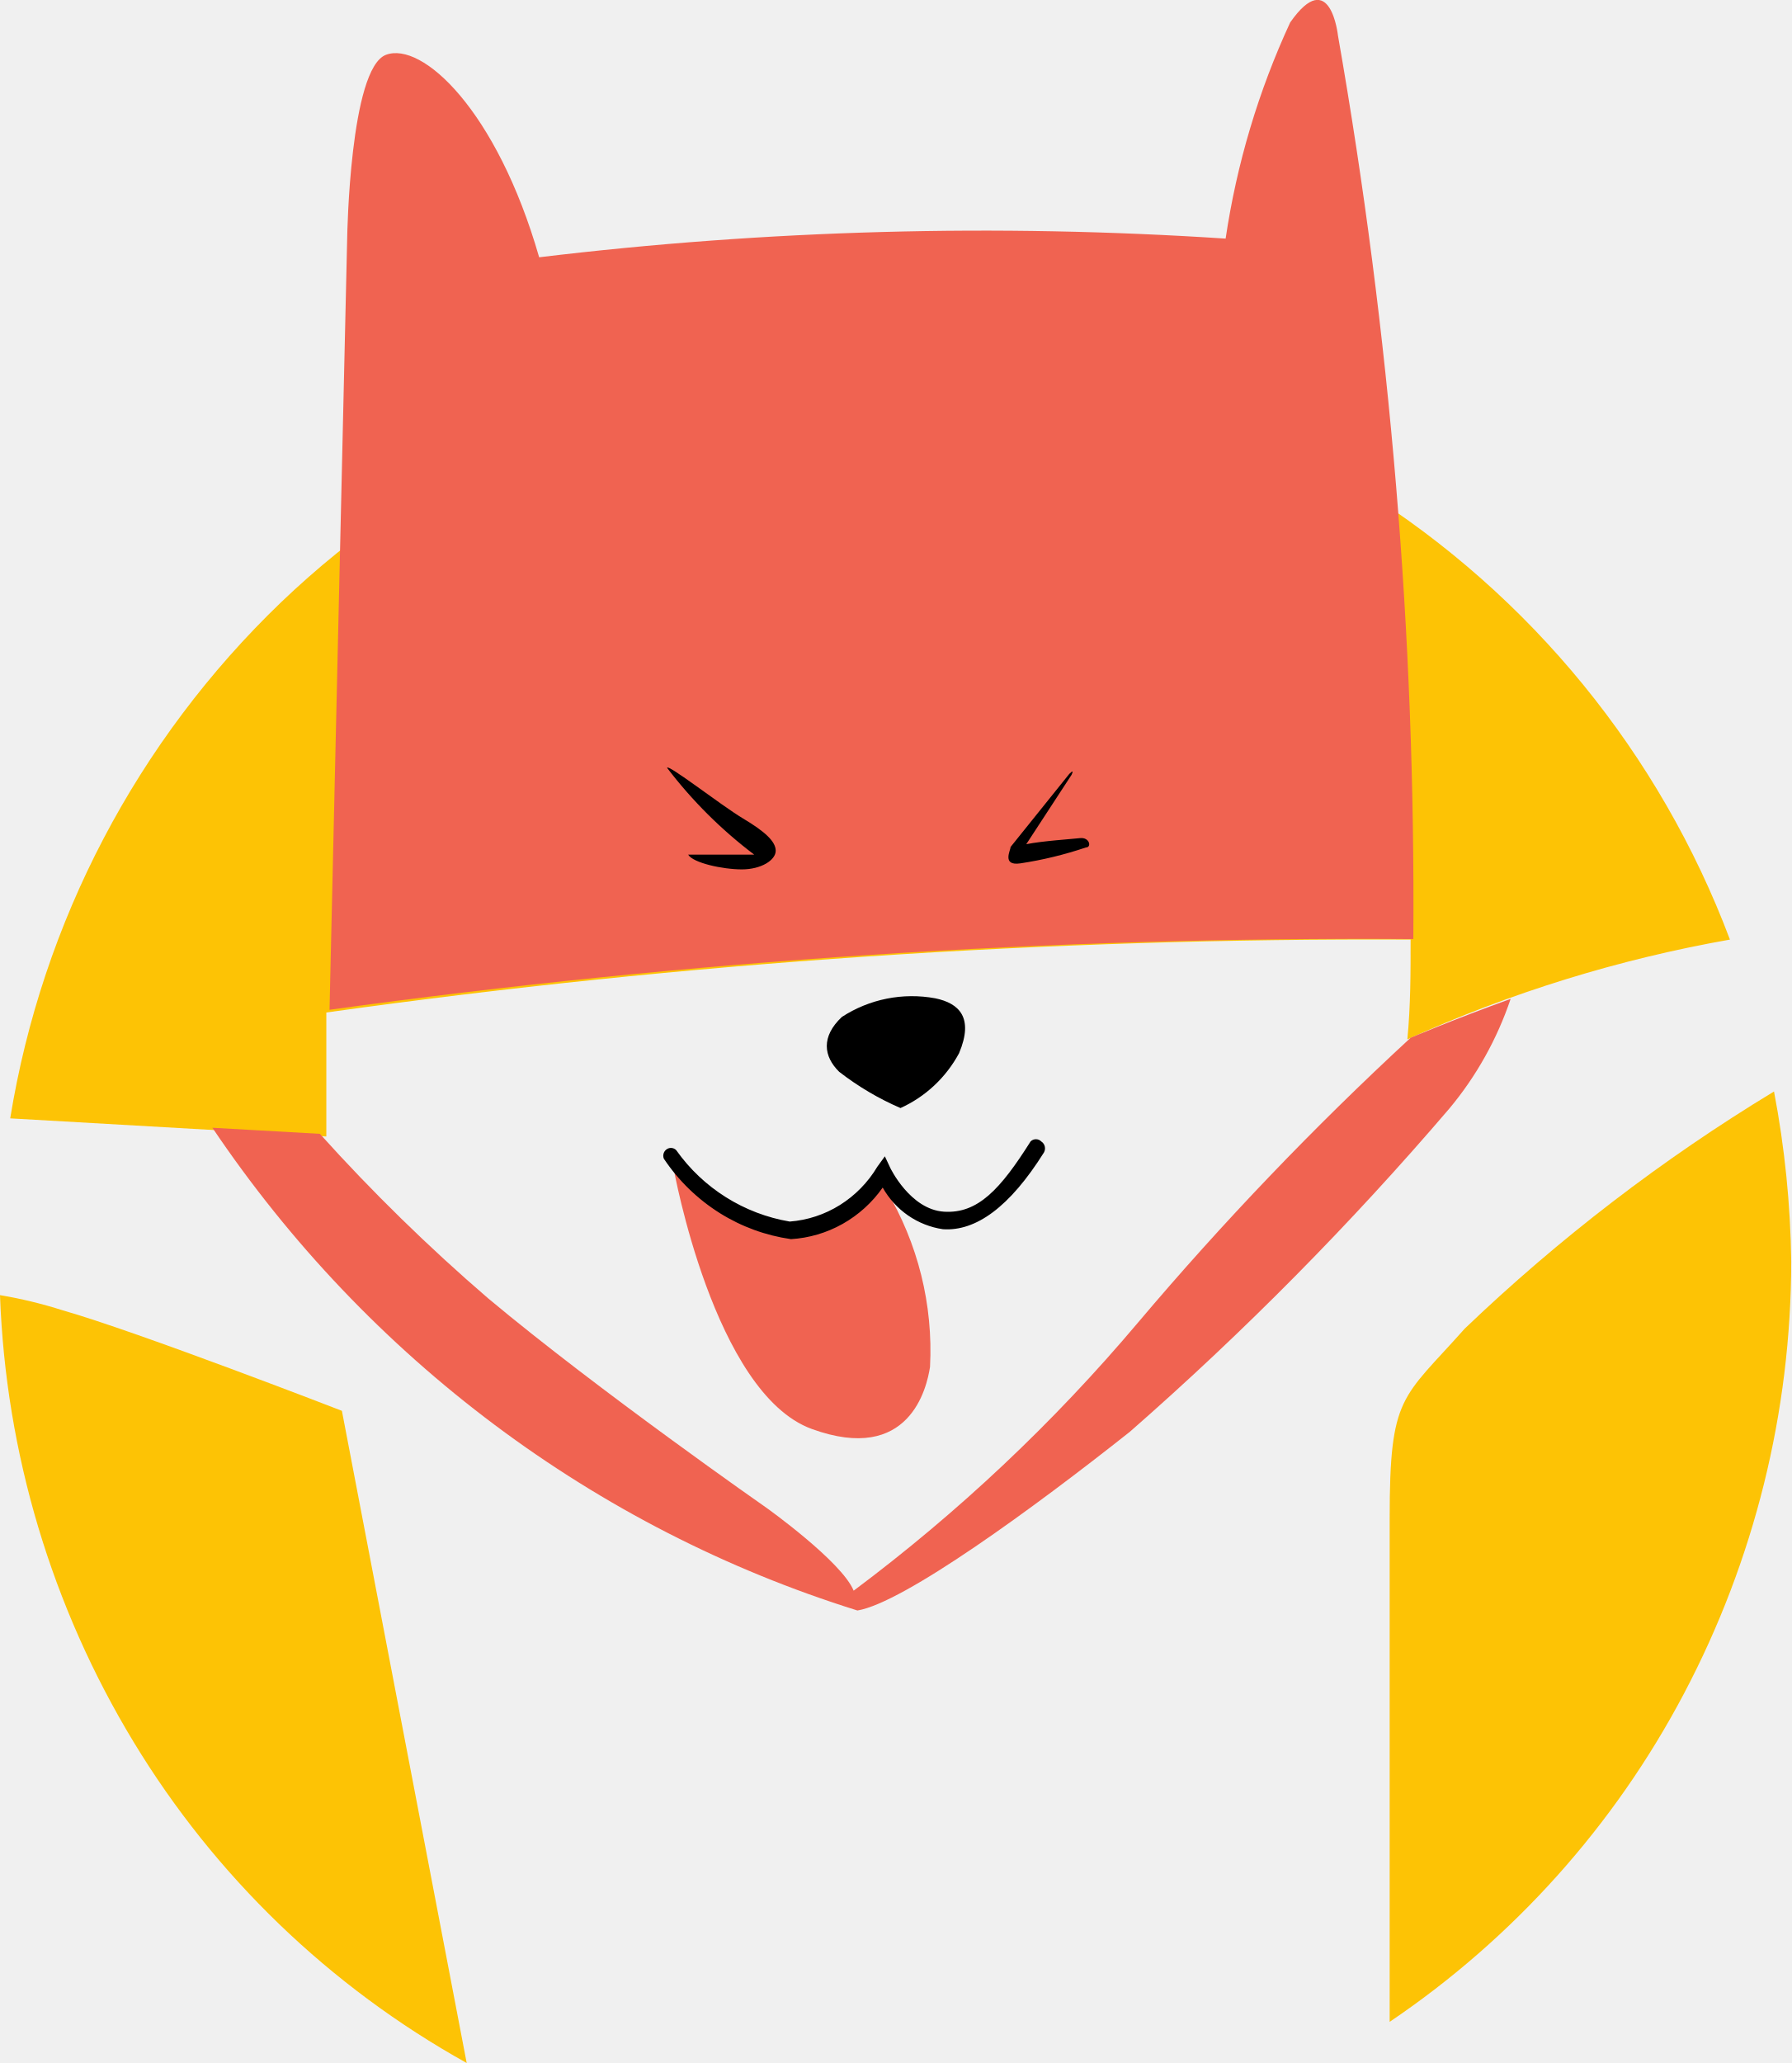
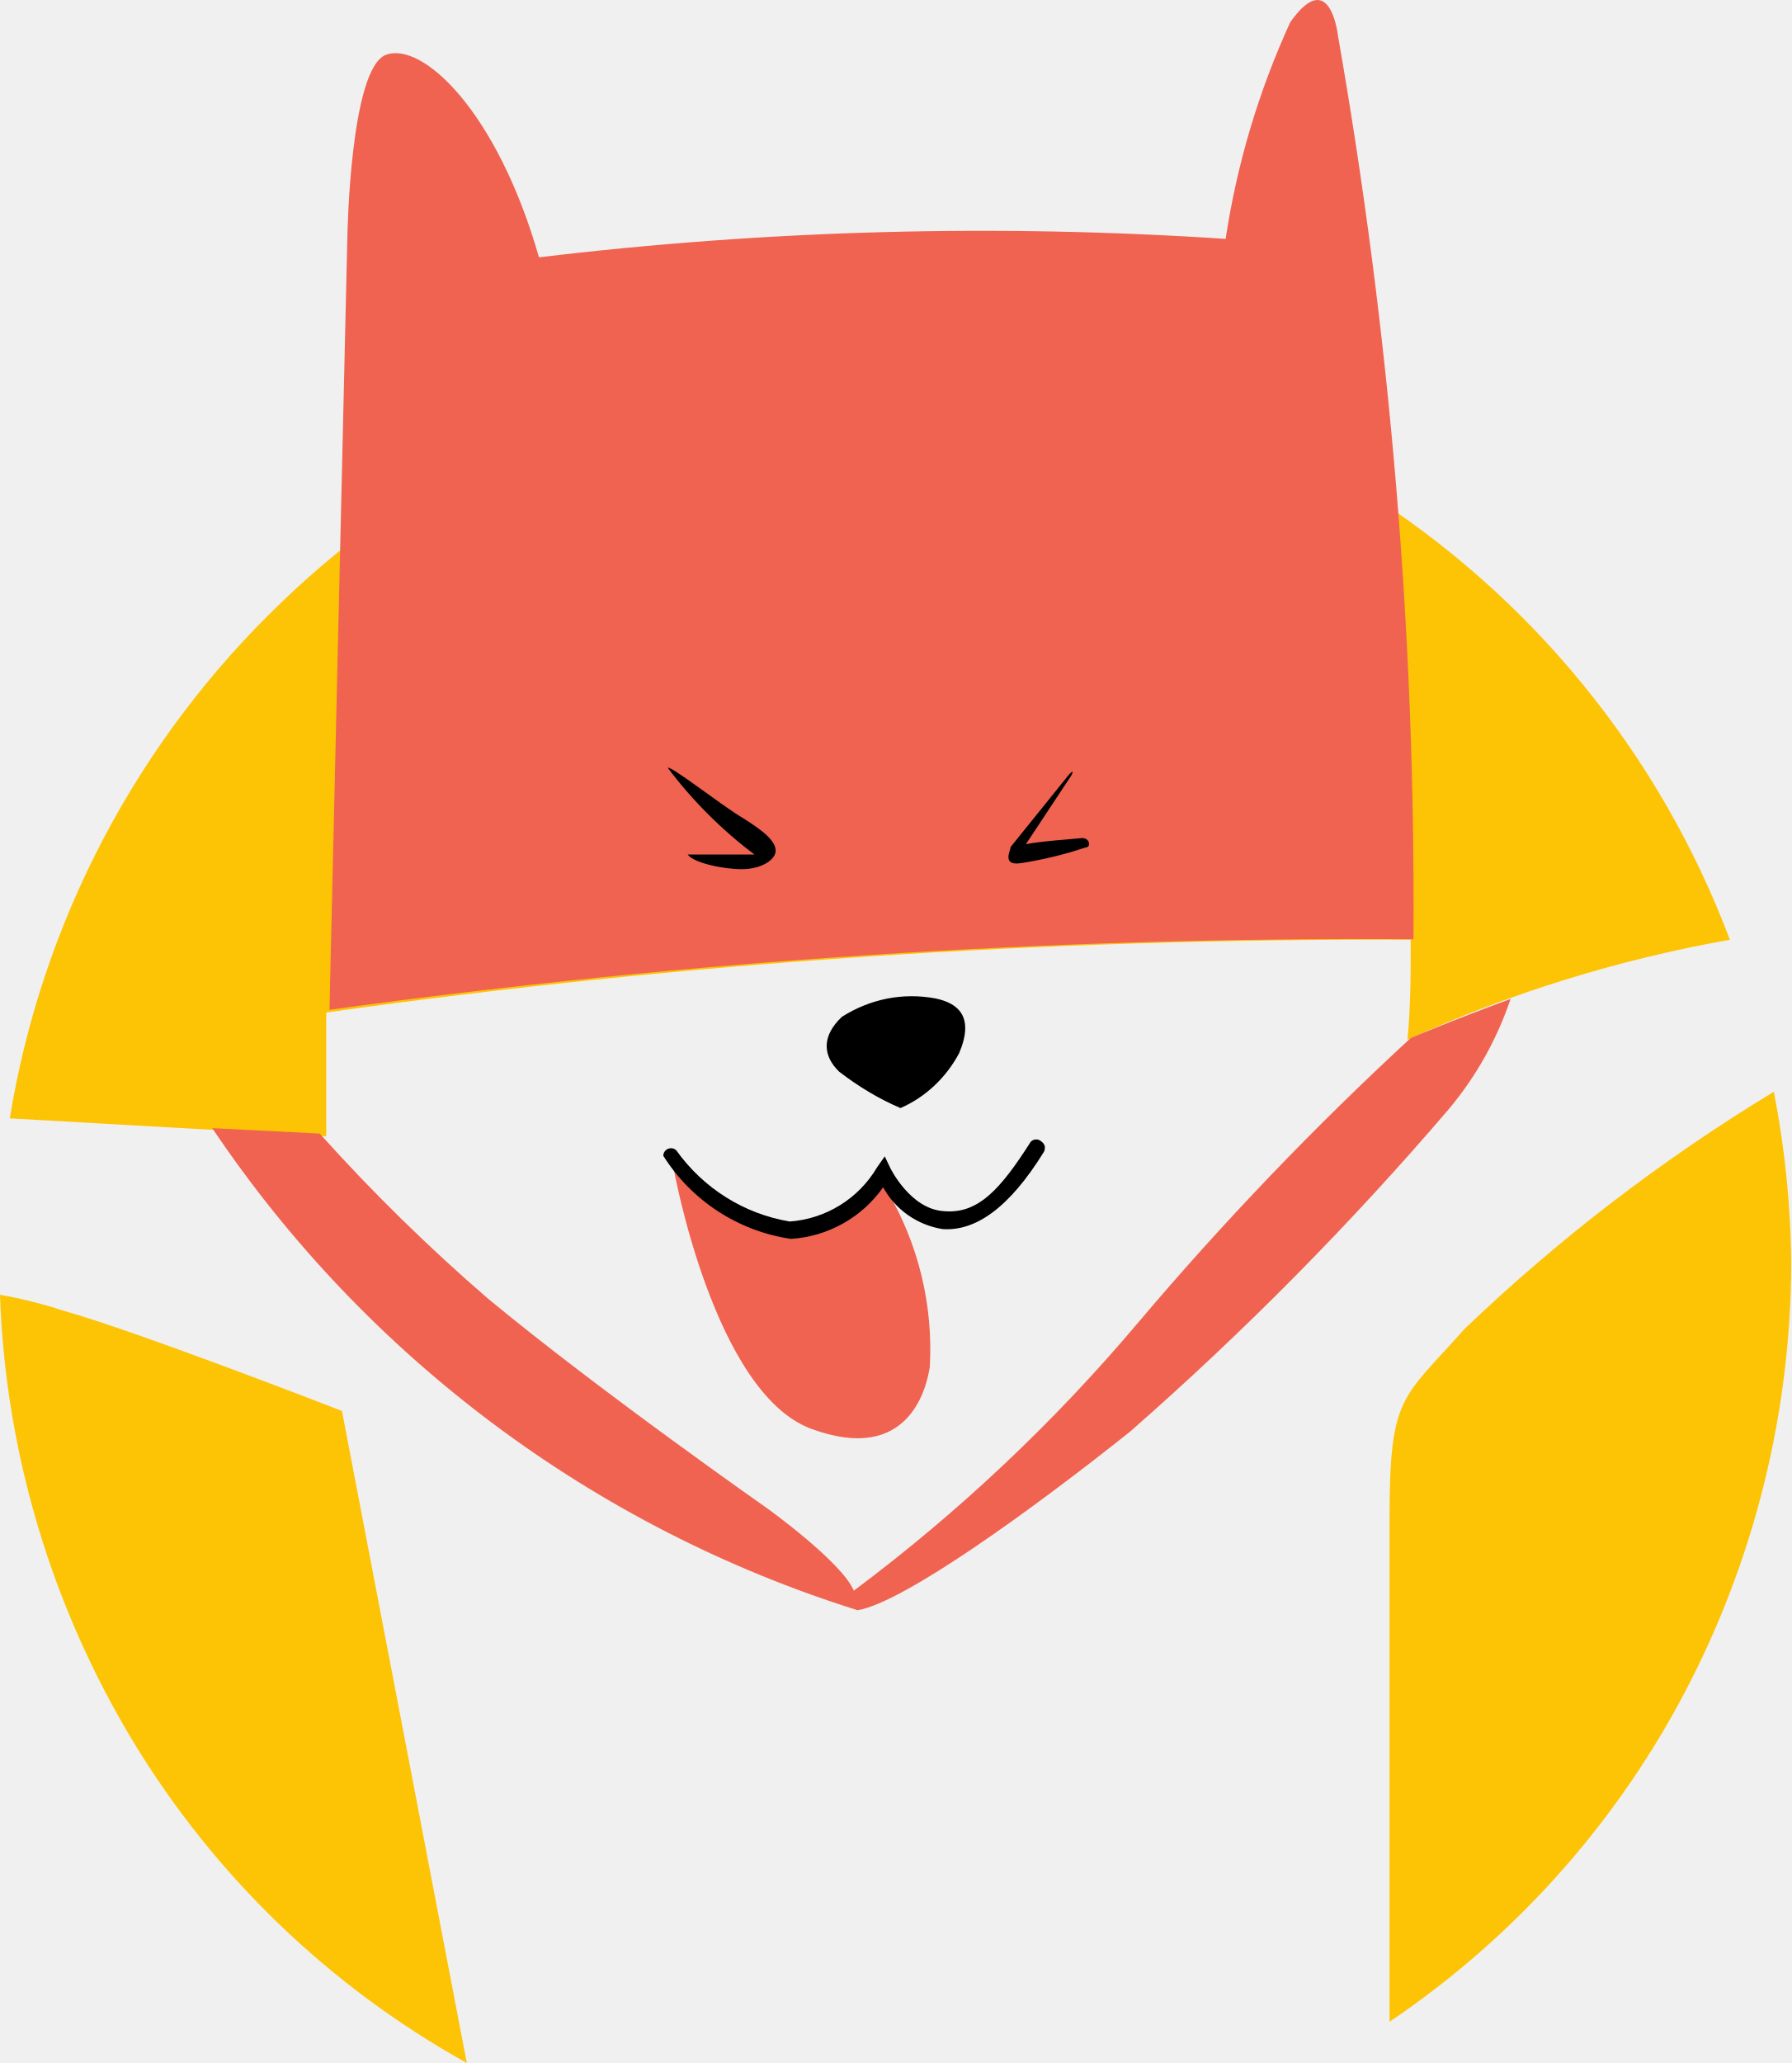
- <svg xmlns="http://www.w3.org/2000/svg" width="33" height="38" fill="none">
+ <svg xmlns="http://www.w3.org/2000/svg" viewBox="0 0 33 38" fill="none">
  <g clip-path="url(#a)">
-     <path fill="#FDC305" d="M6.012 20.935V18.65a139.135 139.135 0 0 1 19.976-1.343c0 .606 0 1.222-.06 1.838 1.9-.86 3.896-1.477 5.943-1.838a16.767 16.767 0 0 0-6.767-8.285 16.248 16.248 0 0 0-10.306-2.398c-3.6.374-6.98 1.945-9.62 4.47a16.948 16.948 0 0 0-4.99 9.506l5.824.334ZM26.978 24.481c-1.149 1.293-1.376 1.213-1.376 3.486v9.275a16.692 16.692 0 0 0 5.425-6.052A17.08 17.08 0 0 0 33 23.237c-.013-1.051-.12-2.1-.317-3.132a32.856 32.856 0 0 0-5.705 4.375ZM6.299 25.987s-3.754-1.455-5.14-1.85A8.33 8.33 0 0 0 0 23.856a17.066 17.066 0 0 0 2.463 8.233A16.633 16.633 0 0 0 8.598 38L6.299 25.987Z" />
-     <path fill="#F06351" d="M26.038 17.297A92.51 92.51 0 0 0 24.65.657s-.139-1.304-.881-.243a14.583 14.583 0 0 0-1.189 3.981 68.295 68.295 0 0 0-12.647.344C9.15 2.02 7.774.758 7.11 1.01c-.664.253-.713 3.345-.713 3.345L6.071 18.6a139.094 139.094 0 0 1 19.967-1.303Z" />
-     <path fill="#000" d="M12.29 14.145c0-.09.991.687 1.397.93.406.242.604.424.604.596s-.267.343-.623.343c-.357 0-.902-.12-.99-.272h1.217a8.34 8.34 0 0 1-1.604-1.597ZM19.699 14.256l-1.08 1.344c0 .06-.168.354.179.303.41-.062.814-.16 1.208-.293.109 0 .07-.192-.109-.172-.178.02-.683.051-.99.112l.832-1.274s.069-.13-.04-.02ZM16.59 20.41c.458-.207.838-.562 1.079-1.01.277-.658 0-.92-.436-1.011a2.367 2.367 0 0 0-1.723.343c-.387.364-.337.728-.05 1.01.348.27.727.494 1.13.668Z" />
-     <path fill="#F06351" d="M16.193 21.672c-.111.231-.266.437-.456.607a1.693 1.693 0 0 1-.99.384 2.1 2.1 0 0 1-1.456-.435 2.289 2.289 0 0 1-.525-.444 1.059 1.059 0 0 0-.356-.263s.742 4.142 2.545 4.8c1.803.656 2.12-.759 2.179-1.143a5.758 5.758 0 0 0-.812-3.263c-.02-.313-.03-.111-.129-.243Z" />
-     <path fill="#000" d="M14.569 22.824a3.364 3.364 0 0 1-1.3-.474 3.437 3.437 0 0 1-1.039-1.007.145.145 0 0 1 .076-.187.136.136 0 0 1 .153.031 3.22 3.22 0 0 0 2.09 1.314c.328-.025.646-.13.927-.306.28-.176.516-.417.687-.704l.139-.192.099.212s.366.768.99.808c.624.04 1.04-.414 1.595-1.293a.138.138 0 0 1 .198 0c.032.02.055.053.064.09a.154.154 0 0 1-.015.112c-.633 1.01-1.257 1.455-1.861 1.414a1.518 1.518 0 0 1-.642-.253 1.555 1.555 0 0 1-.468-.514 2.255 2.255 0 0 1-.74.67c-.294.165-.62.26-.953.28Z" />
-     <path fill="#F06351" d="M25.988 19.116a58.7 58.7 0 0 0-5.021 5.244 31.579 31.579 0 0 1-5.24 4.94c-.217-.535-1.604-1.525-1.604-1.525s-3.1-2.162-5.13-3.86a34.1 34.1 0 0 1-3.1-3.03l-1.98-.112c2.861 4.25 7.05 7.384 11.884 8.892.852-.142 3.238-1.88 5.021-3.294a58.146 58.146 0 0 0 5.883-5.951c.498-.596.88-1.281 1.13-2.021-1.09.394-1.843.717-1.843.717Z" />
+     <path d="M6.01 20.93v-2.28c6.62-.93 13.3-1.37 19.98-1.34 0 .6 0 1.22-.06 1.84a24.9 24.9 0 0 1 5.94-1.84 16.77 16.77 0 0 0-6.77-8.29 16.25 16.25 0 0 0-19.92 2.08 16.95 16.95 0 0 0-5 9.5l5.83.33Zm20.97 3.55c-1.15 1.3-1.38 1.21-1.38 3.49v9.27a16.7 16.7 0 0 0 5.43-6.05 17.08 17.08 0 0 0 1.97-7.95 17.3 17.3 0 0 0-.32-3.13 32.86 32.86 0 0 0-5.7 4.37Zm-20.68 1.51s-3.75-1.46-5.14-1.85a8.33 8.33 0 0 0-1.16-.29c.1 2.92.96 5.76 2.46 8.24a16.63 16.63 0 0 0 6.14 5.91l-2.3-12.01Z" fill="#FDC305" />
+     <path d="M26.04 17.3a92.52 92.52 0 0 0-1.39-16.64s-.14-1.3-.88-.25c-.58 1.27-.98 2.6-1.19 3.99a68.3 68.3 0 0 0-12.65.34c-.78-2.72-2.16-3.98-2.82-3.73-.66.25-.71 3.34-.71 3.34l-.33 14.25a139.1 139.1 0 0 1 19.97-1.3Z" fill="#F06351" />
+     <path d="M12.3 14.15c0-.1.98.68 1.39.92.4.25.6.43.6.6 0 .17-.27.34-.62.34-.36 0-.9-.12-1-.27h1.23c-.6-.45-1.15-1-1.6-1.6Zm7.4.11-1.08 1.34c0 .06-.17.35.18.3.4-.06.81-.16 1.2-.29.11 0 .08-.2-.1-.17-.18.02-.69.05-1 .11l.84-1.27s.07-.13-.04-.02Zm-3.11 6.15c.46-.2.84-.56 1.08-1.01.28-.66 0-.92-.44-1.01-.6-.11-1.2.01-1.72.34-.39.37-.34.73-.05 1.01.35.27.73.5 1.13.67Z" fill="#000" />
+     <path d="M16.2 21.67a1.7 1.7 0 0 1-1.45.99 2.1 2.1 0 0 1-1.46-.43c-.2-.12-.37-.27-.52-.45-.1-.1-.22-.2-.36-.26 0 0 .74 4.14 2.54 4.8 1.8.66 2.12-.76 2.18-1.14a5.76 5.76 0 0 0-.8-3.27c-.03-.3-.04-.1-.14-.24Z" fill="#F06351" />
+     <path d="M14.57 22.82a3.36 3.36 0 0 1-2.35-1.53.14.14 0 0 1 .09-.13.14.14 0 0 1 .15.03c.5.7 1.25 1.17 2.09 1.31a2.04 2.04 0 0 0 1.61-1l.14-.2.1.21s.37.77 1 .8c.62.05 1.03-.4 1.59-1.28a.14.14 0 0 1 .2 0c.03.02.05.05.06.09 0 .03 0 .07-.02.1-.63 1.02-1.25 1.46-1.86 1.42a1.52 1.52 0 0 1-1.1-.77 2.25 2.25 0 0 1-1.7.95Z" fill="#000" />
+     <path d="M25.99 19.12a58.7 58.7 0 0 0-5.02 5.24 31.58 31.58 0 0 1-5.24 4.94c-.22-.53-1.6-1.52-1.6-1.52s-3.1-2.17-5.14-3.86a34.1 34.1 0 0 1-3.1-3.04l-1.98-.1a22.39 22.39 0 0 0 11.89 8.88c.85-.14 3.24-1.87 5.02-3.29a58.15 58.15 0 0 0 5.88-5.95c.5-.6.88-1.28 1.13-2.02-1.09.4-1.84.72-1.84.72Z" fill="#F06351" />
  </g>
  <defs>
    <clipPath id="a">
-       <path fill="#fff" d="M0 0h33v38H0z" />
+       <path fill="#fff" d="M0 0h33v38h-33z" />
    </clipPath>
  </defs>
</svg>
